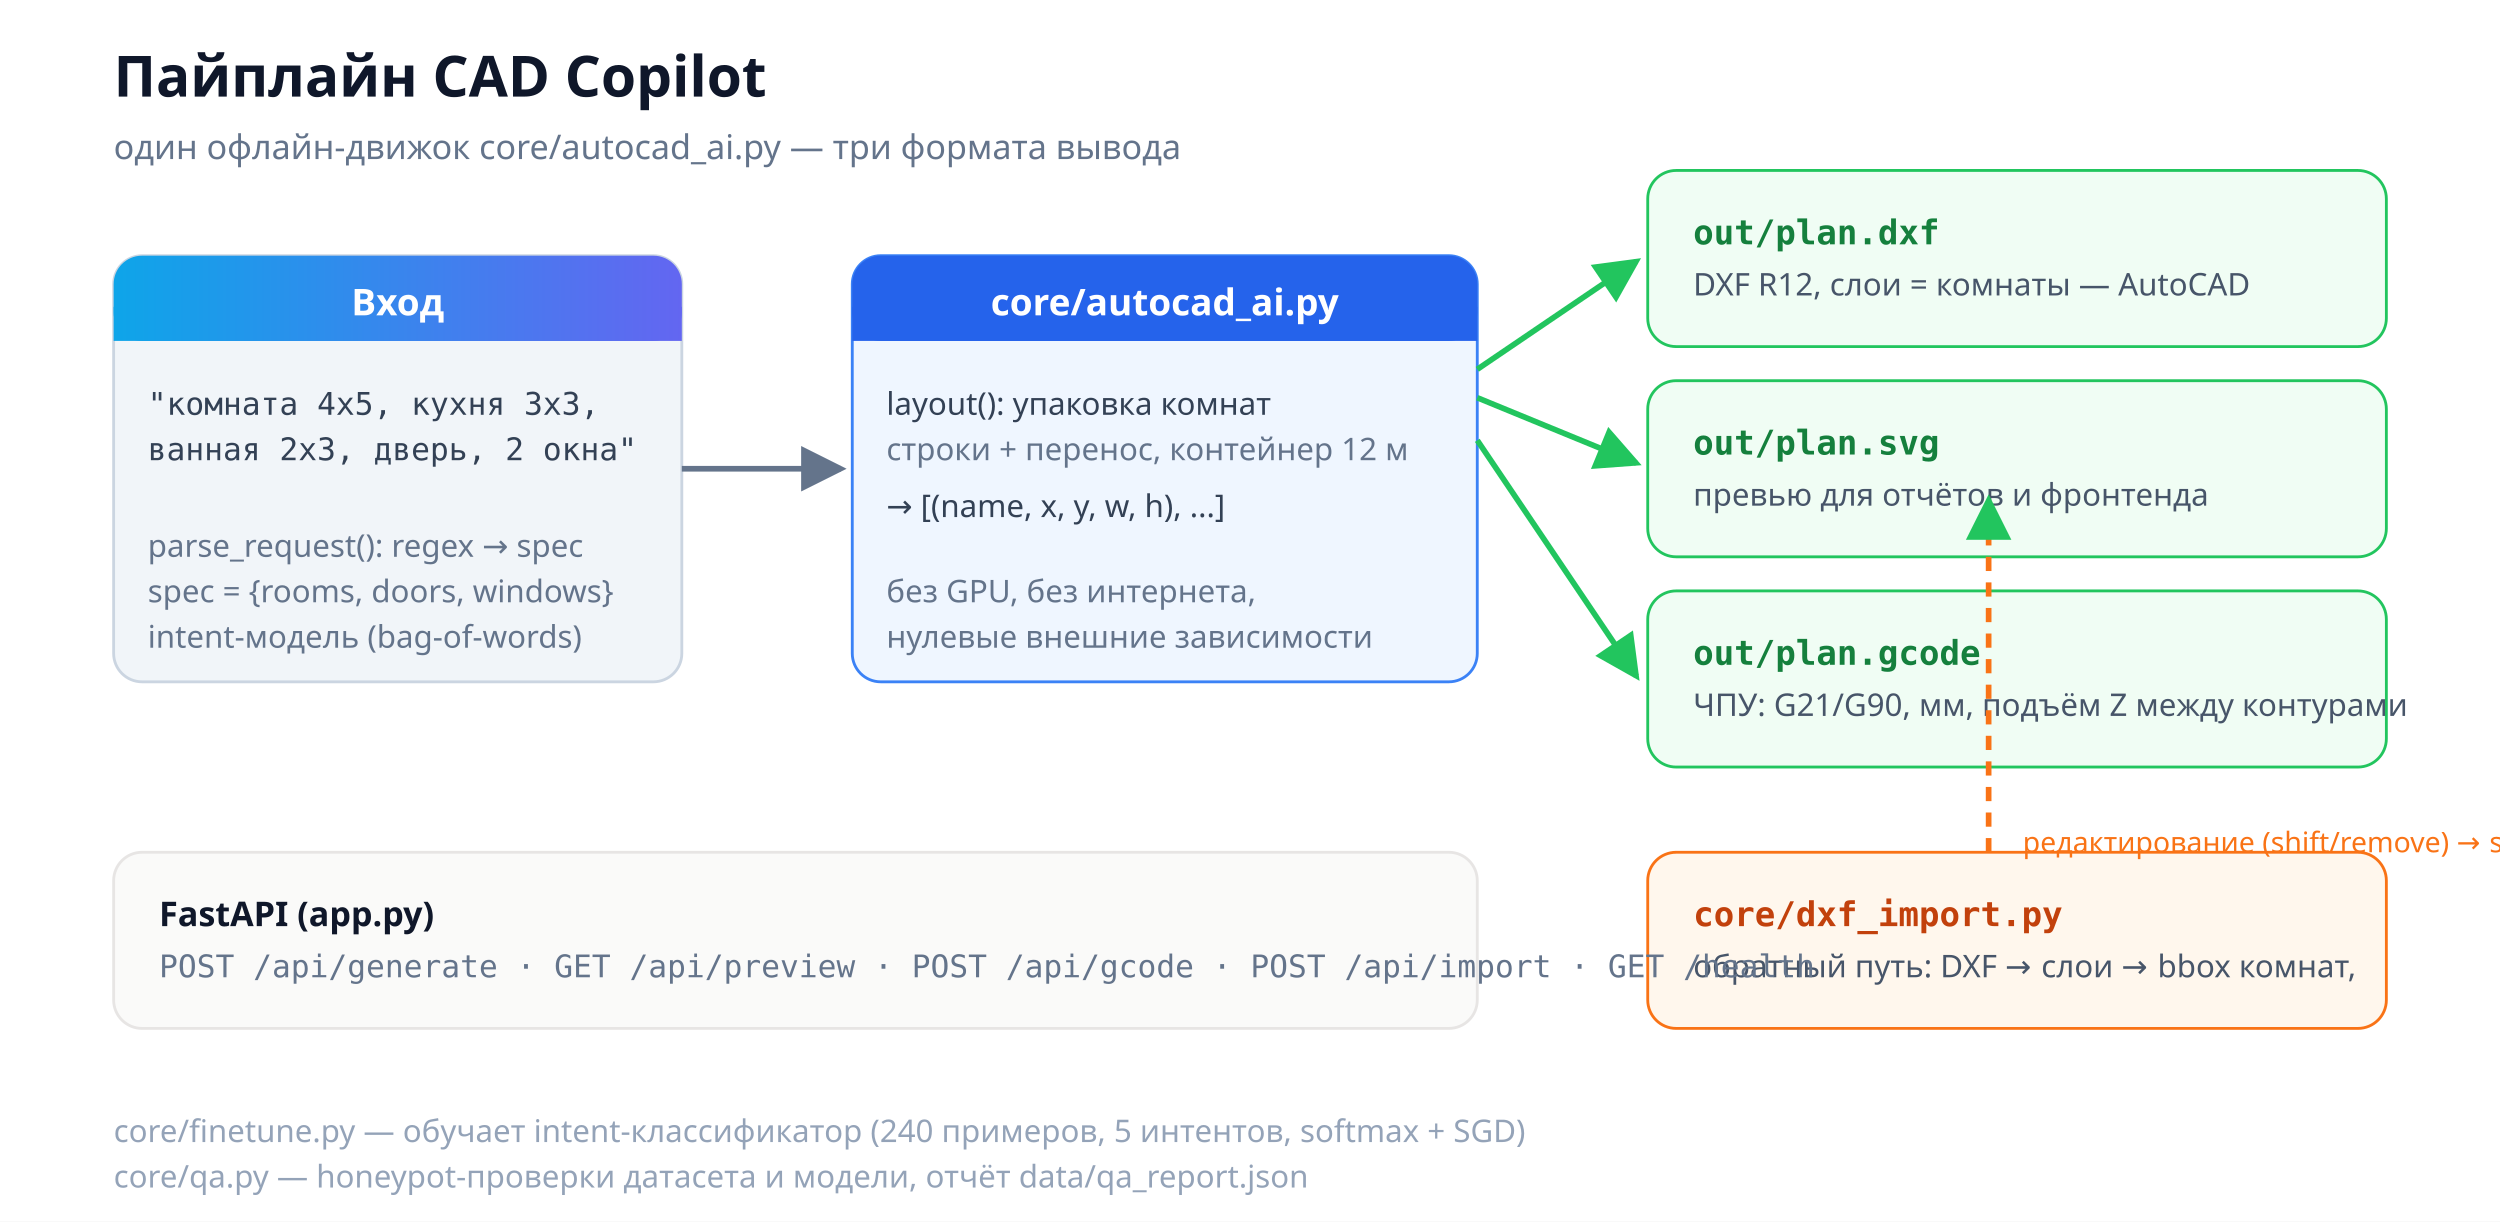
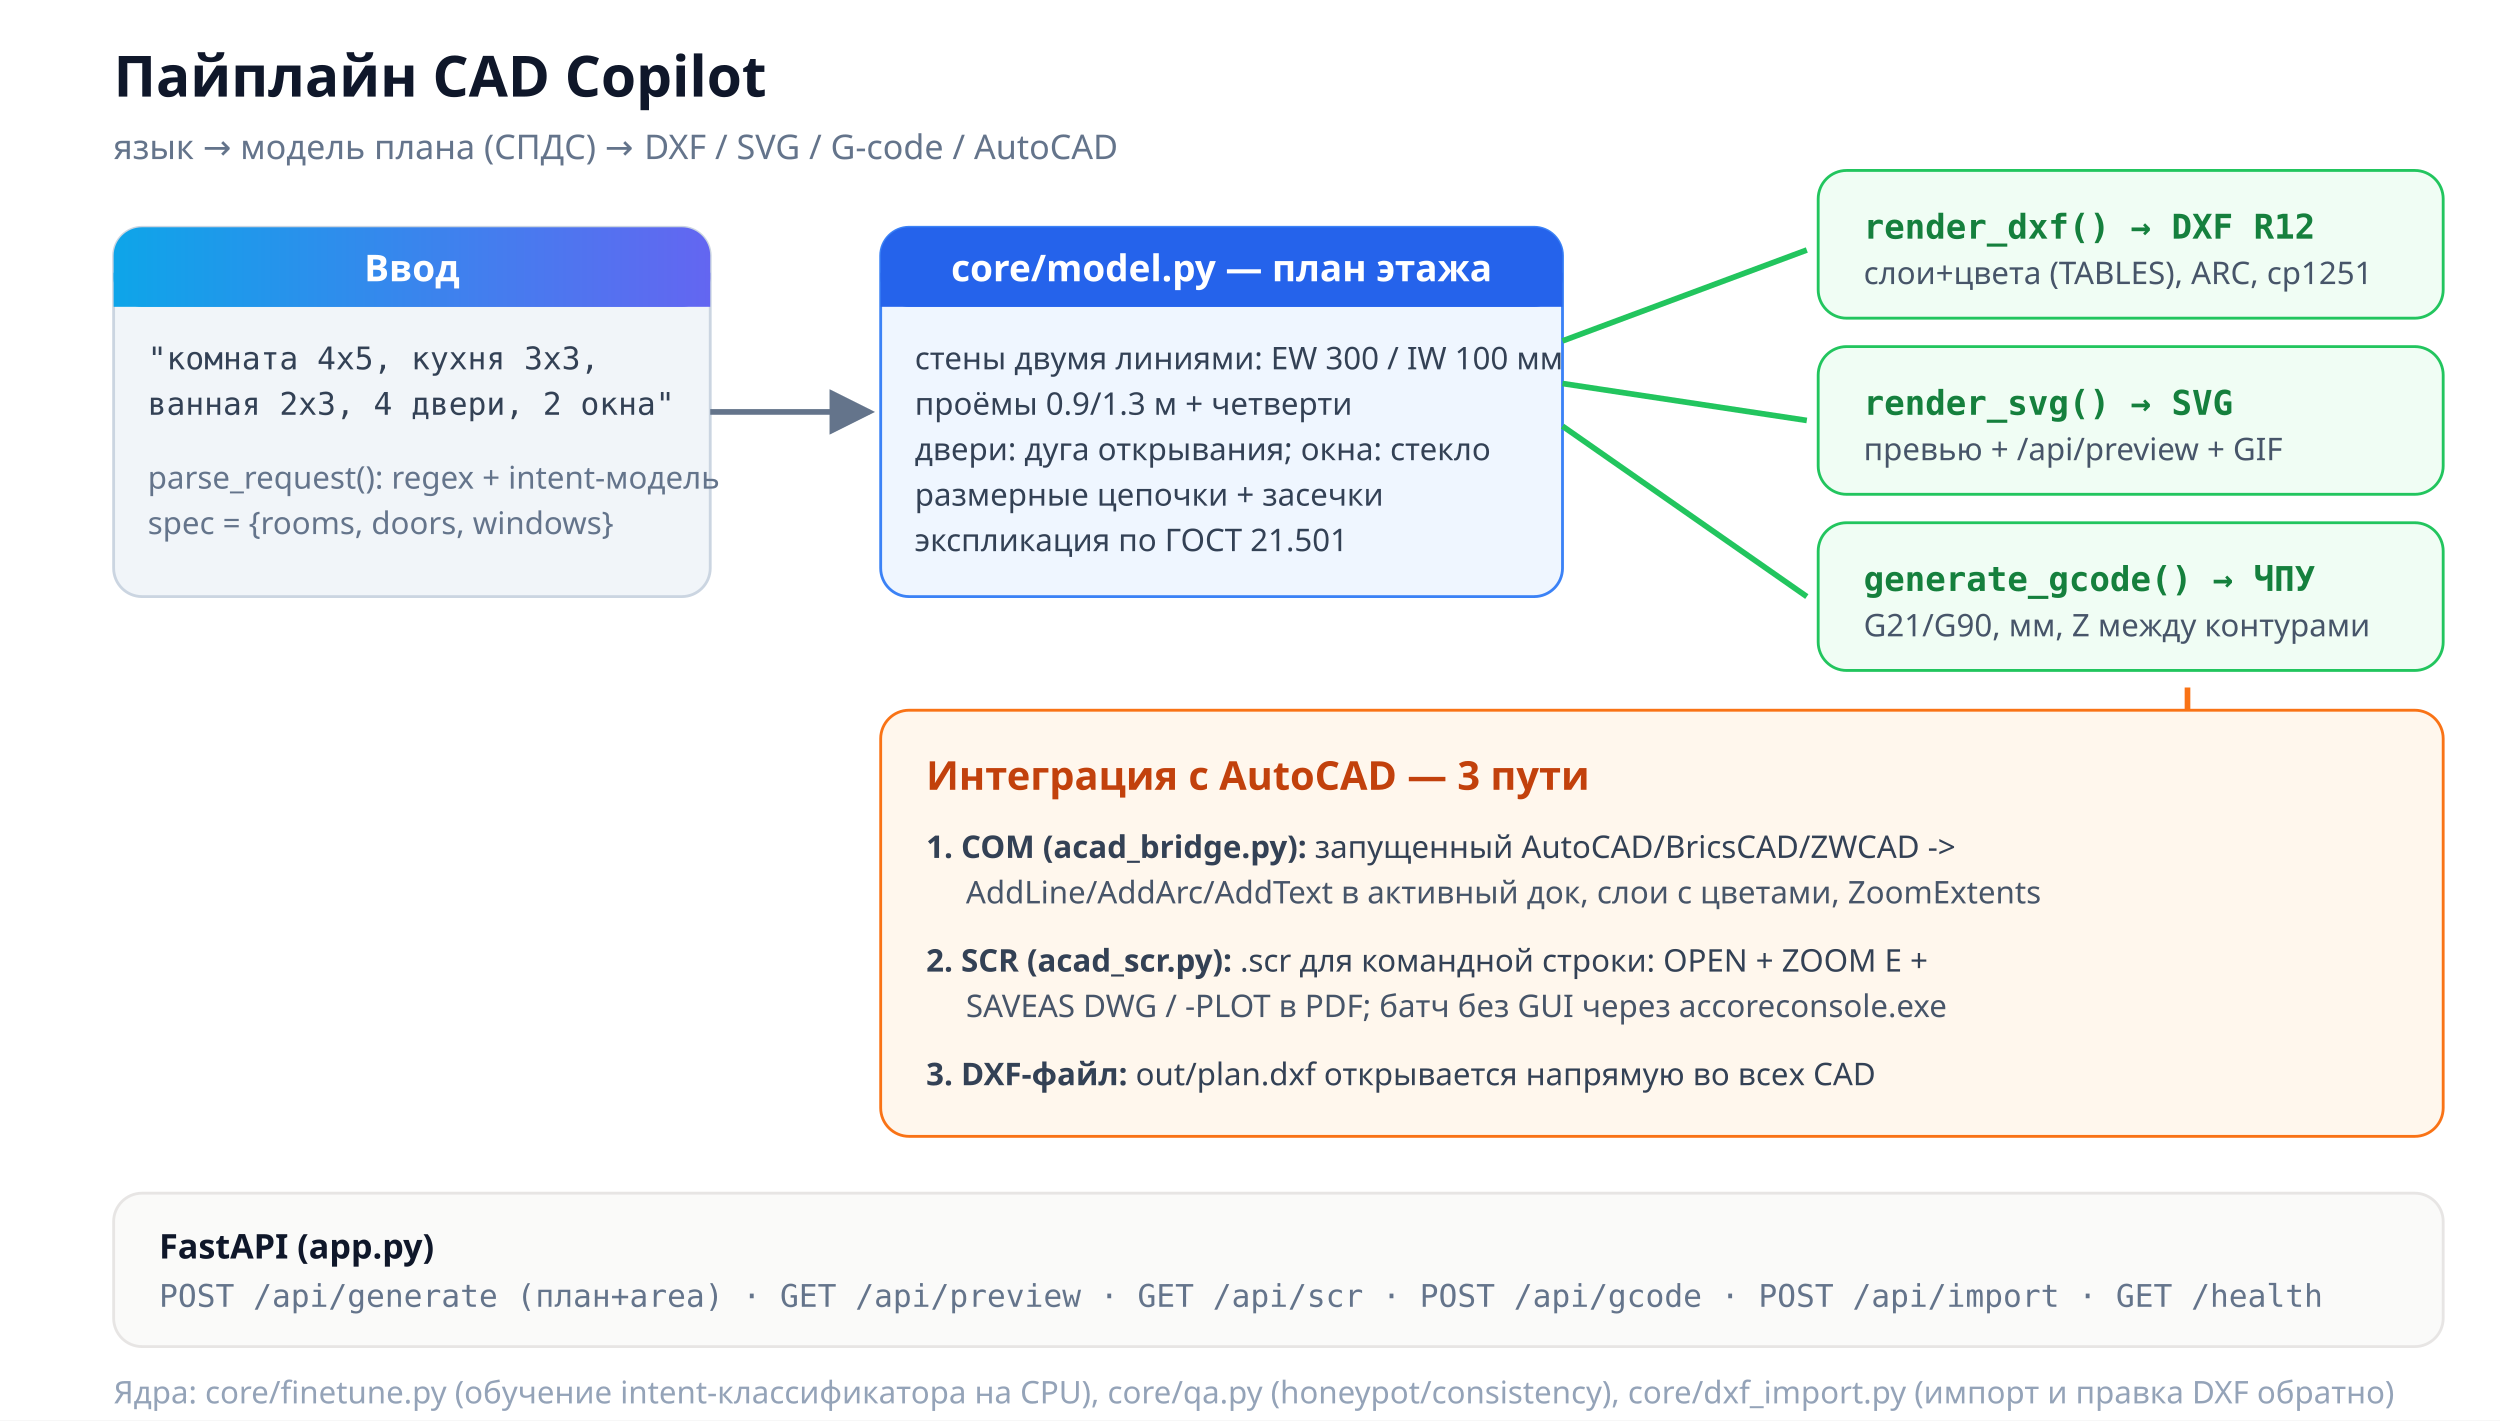
- <svg xmlns="http://www.w3.org/2000/svg" width="880" height="430" viewBox="0 0 880 430">
+ <svg xmlns="http://www.w3.org/2000/svg" width="880" height="500" viewBox="0 0 880 500">
  <defs>
    <marker id="a" markerWidth="8" markerHeight="8" refX="7" refY="4" orient="auto">
      <path d="M0,0 L8,4 L0,8 z" fill="#64748b" />
    </marker>
    <linearGradient id="hdr" x1="0" y1="0" x2="1" y2="0">
      <stop offset="0" stop-color="#0ea5e9" />
      <stop offset="1" stop-color="#6366f1" />
    </linearGradient>
  </defs>
-   <rect width="880" height="430" fill="#ffffff" />
+   <rect width="880" height="500" fill="#ffffff" />
  <text x="40" y="34" font-family="Segoe UI" font-size="20" font-weight="700" fill="#0f172a">Пайплайн CAD Copilot</text>
-   <text x="40" y="56" font-family="Segoe UI" font-size="12" fill="#64748b">один офлайн-движок core/autocad_ai.py — три формата вывода</text>
-   <rect x="40" y="90" width="200" height="150" rx="10" fill="#f1f5f9" stroke="#cbd5e1" />
-   <rect x="40" y="90" width="200" height="30" rx="10" fill="url(#hdr)" />
-   <rect x="40" y="108" width="200" height="12" fill="url(#hdr)" />
-   <text x="140" y="111" text-anchor="middle" font-family="Segoe UI" font-size="13" font-weight="600" fill="#ffffff">Вход</text>
-   <text x="52" y="146" font-family="Consolas" font-size="11" fill="#334155">"комната 4x5, кухня 3x3,</text>
-   <text x="52" y="162" font-family="Consolas" font-size="11" fill="#334155"> ванная 2x3, дверь, 2 окна"</text>
-   <text x="52" y="196" font-family="Segoe UI" font-size="11" fill="#64748b">parse_request(): regex → spec</text>
-   <text x="52" y="212" font-family="Segoe UI" font-size="11" fill="#64748b">spec = {rooms, doors, windows}</text>
-   <text x="52" y="228" font-family="Segoe UI" font-size="11" fill="#64748b">intent-модель (bag-of-words)</text>
-   <rect x="300" y="90" width="220" height="150" rx="10" fill="#eff6ff" stroke="#3b82f6" />
-   <rect x="300" y="90" width="220" height="30" rx="10" fill="#2563eb" />
-   <rect x="300" y="108" width="220" height="12" fill="#2563eb" />
-   <text x="410" y="111" text-anchor="middle" font-family="Segoe UI" font-size="13" font-weight="600" fill="#ffffff">core/autocad_ai.py</text>
-   <text x="312" y="146" font-family="Segoe UI" font-size="11" fill="#334155">layout(): упаковка комнат</text>
-   <text x="312" y="162" font-family="Segoe UI" font-size="11" fill="#64748b">строки + перенос, контейнер 12 м</text>
-   <text x="312" y="182" font-family="Segoe UI" font-size="11" fill="#334155">→ [(name, x, y, w, h), ...]</text>
-   <text x="312" y="212" font-family="Segoe UI" font-size="11" fill="#64748b">без GPU, без интернета,</text>
-   <text x="312" y="228" font-family="Segoe UI" font-size="11" fill="#64748b">нулевые внешние зависимости</text>
-   <rect x="580" y="60" width="260" height="62" rx="10" fill="#f0fdf4" stroke="#22c55e" />
-   <text x="596" y="86" font-family="Consolas" font-size="12" font-weight="700" fill="#15803d">out/plan.dxf</text>
-   <text x="596" y="104" font-family="Segoe UI" font-size="11" fill="#475569">DXF R12, слои = комнаты — AutoCAD</text>
-   <rect x="580" y="134" width="260" height="62" rx="10" fill="#f0fdf4" stroke="#22c55e" />
-   <text x="596" y="160" font-family="Consolas" font-size="12" font-weight="700" fill="#15803d">out/plan.svg</text>
-   <text x="596" y="178" font-family="Segoe UI" font-size="11" fill="#475569">превью для отчётов и фронтенда</text>
-   <rect x="580" y="208" width="260" height="62" rx="10" fill="#f0fdf4" stroke="#22c55e" />
-   <text x="596" y="234" font-family="Consolas" font-size="12" font-weight="700" fill="#15803d">out/plan.gcode</text>
-   <text x="596" y="252" font-family="Segoe UI" font-size="11" fill="#475569">ЧПУ: G21/G90, мм, подъём Z между контурами</text>
-   <rect x="580" y="300" width="260" height="62" rx="10" fill="#fff7ed" stroke="#f97316" />
-   <text x="596" y="326" font-family="Consolas" font-size="12" font-weight="700" fill="#c2410c">core/dxf_import.py</text>
-   <text x="596" y="344" font-family="Segoe UI" font-size="11" fill="#475569">обратный путь: DXF → слои → bbox комнат,</text>
-   <line x1="240" y1="165" x2="296" y2="165" stroke="#64748b" stroke-width="2" marker-end="url(#a)" />
-   <line x1="520" y1="130" x2="576" y2="92" stroke="#22c55e" stroke-width="2" marker-end="url(#a2)" />
-   <line x1="520" y1="140" x2="576" y2="163" stroke="#22c55e" stroke-width="2" marker-end="url(#a2)" />
-   <line x1="520" y1="155" x2="576" y2="238" stroke="#22c55e" stroke-width="2" marker-end="url(#a2)" />
-   <line x1="700" y1="300" x2="700" y2="176" stroke="#f97316" stroke-width="2" stroke-dasharray="5 4" marker-end="url(#a2)" />
-   <text x="712" y="300" font-family="Segoe UI" font-size="10" fill="#f97316">редактирование (shift/remove) → save_dxf</text>
-   <rect x="40" y="300" width="480" height="62" rx="10" fill="#fafaf9" stroke="#e7e5e4" />
-   <text x="56" y="326" font-family="Segoe UI" font-size="12" font-weight="600" fill="#0f172a">FastAPI (app.py)</text>
-   <text x="56" y="344" font-family="Consolas" font-size="11" fill="#64748b">POST /api/generate · GET /api/preview · POST /api/gcode · POST /api/import · GET /health</text>
-   <text x="40" y="402" font-family="Segoe UI" font-size="11" fill="#94a3b8">core/finetune.py — обучает intent-классификатор (240 примеров, 5 интентов, softmax + SGD)</text>
-   <text x="40" y="418" font-family="Segoe UI" font-size="11" fill="#94a3b8">core/qa.py — honeypot-проверки датасета и модели, отчёт data/qa_report.json</text>
-   <marker id="a2" markerWidth="8" markerHeight="8" refX="7" refY="4" orient="auto">
-     <path d="M0,0 L8,4 L0,8 z" fill="#22c55e" />
-   </marker>
+   <text x="40" y="56" font-family="Segoe UI" font-size="12" fill="#64748b">язык → модель плана (СПДС) → DXF / SVG / G-code / AutoCAD</text>
+   <rect x="40" y="80" width="210" height="130" rx="10" fill="#f1f5f9" stroke="#cbd5e1" />
+   <rect x="40" y="80" width="210" height="28" rx="10" fill="url(#hdr)" />
+   <rect x="40" y="96" width="210" height="12" fill="url(#hdr)" />
+   <text x="145" y="99" text-anchor="middle" font-family="Segoe UI" font-size="13" font-weight="600" fill="#fff">Ввод</text>
+   <text x="52" y="130" font-family="Consolas" font-size="11" fill="#334155">"комната 4x5, кухня 3x3,</text>
+   <text x="52" y="146" font-family="Consolas" font-size="11" fill="#334155"> ванная 2x3, 4 двери, 2 окна"</text>
+   <text x="52" y="172" font-family="Segoe UI" font-size="11" fill="#64748b">parse_request(): regex + intent-модель</text>
+   <text x="52" y="188" font-family="Segoe UI" font-size="11" fill="#64748b">spec = {rooms, doors, windows}</text>
+   <rect x="310" y="80" width="240" height="130" rx="10" fill="#eff6ff" stroke="#3b82f6" />
+   <rect x="310" y="80" width="240" height="28" rx="10" fill="#2563eb" />
+   <rect x="310" y="96" width="240" height="12" fill="#2563eb" />
+   <text x="430" y="99" text-anchor="middle" font-family="Segoe UI" font-size="13" font-weight="600" fill="#fff">core/model.py — план этажа</text>
+   <text x="322" y="130" font-family="Segoe UI" font-size="11" fill="#334155">стены двумя линиями: EW 300 / IW 100 мм</text>
+   <text x="322" y="146" font-family="Segoe UI" font-size="11" fill="#334155">проёмы 0.9/1.3 м + четверти</text>
+   <text x="322" y="162" font-family="Segoe UI" font-size="11" fill="#334155">двери: дуга открывания; окна: стекло</text>
+   <text x="322" y="178" font-family="Segoe UI" font-size="11" fill="#334155">размерные цепочки + засечки</text>
+   <text x="322" y="194" font-family="Segoe UI" font-size="11" fill="#334155">экспликация по ГОСТ 21.501</text>
+   <rect x="640" y="60" width="220" height="52" rx="10" fill="#f0fdf4" stroke="#22c55e" />
+   <text x="656" y="84" font-family="Consolas" font-size="12" font-weight="700" fill="#15803d">render_dxf() → DXF R12</text>
+   <text x="656" y="100" font-family="Segoe UI" font-size="11" fill="#475569">слои+цвета (TABLES), ARC, cp1251</text>
+   <rect x="640" y="122" width="220" height="52" rx="10" fill="#f0fdf4" stroke="#22c55e" />
+   <text x="656" y="146" font-family="Consolas" font-size="12" font-weight="700" fill="#15803d">render_svg() → SVG</text>
+   <text x="656" y="162" font-family="Segoe UI" font-size="11" fill="#475569">превью + /api/preview + GIF</text>
+   <rect x="640" y="184" width="220" height="52" rx="10" fill="#f0fdf4" stroke="#22c55e" />
+   <text x="656" y="208" font-family="Consolas" font-size="12" font-weight="700" fill="#15803d">generate_gcode() → ЧПУ</text>
+   <text x="656" y="224" font-family="Segoe UI" font-size="11" fill="#475569">G21/G90, мм, Z между контурами</text>
+   <rect x="310" y="250" width="550" height="150" rx="10" fill="#fff7ed" stroke="#f97316" />
+   <text x="326" y="278" font-family="Segoe UI" font-size="14" font-weight="700" fill="#c2410c">Интеграция с AutoCAD — 3 пути</text>
+   <text x="326" y="302" font-family="Segoe UI" font-size="11" fill="#334155">
+     <tspan font-weight="600">1. COM (acad_bridge.py):</tspan> запущенный AutoCAD/BricsCAD/ZWCAD -&gt;</text>
+   <text x="340" y="318" font-family="Segoe UI" font-size="11" fill="#475569">AddLine/AddArc/AddText в активный док, слои с цветами, ZoomExtents</text>
+   <text x="326" y="342" font-family="Segoe UI" font-size="11" fill="#334155">
+     <tspan font-weight="600">2. SCR (acad_scr.py):</tspan> .scr для командной строки: OPEN + ZOOM E +</text>
+   <text x="340" y="358" font-family="Segoe UI" font-size="11" fill="#475569">SAVEAS DWG / -PLOT в PDF; батч без GUI через accoreconsole.exe</text>
+   <text x="326" y="382" font-family="Segoe UI" font-size="11" fill="#334155">
+     <tspan font-weight="600">3. DXF-файл:</tspan> out/plan.dxf открывается напрямую во всех CAD</text>
+   <rect x="40" y="420" width="820" height="54" rx="10" fill="#fafaf9" stroke="#e7e5e4" />
+   <text x="56" y="443" font-family="Segoe UI" font-size="12" font-weight="600" fill="#0f172a">FastAPI (app.py)</text>
+   <text x="56" y="460" font-family="Consolas" font-size="11" fill="#64748b">POST /api/generate (план+area) · GET /api/preview · GET /api/scr · POST /api/gcode · POST /api/import · GET /health</text>
+   <line x1="250" y1="145" x2="306" y2="145" stroke="#64748b" stroke-width="2" marker-end="url(#a)" />
+   <line x1="550" y1="120" x2="636" y2="88" stroke="#22c55e" stroke-width="2" />
+   <line x1="550" y1="135" x2="636" y2="148" stroke="#22c55e" stroke-width="2" />
+   <line x1="550" y1="150" x2="636" y2="210" stroke="#22c55e" stroke-width="2" />
+   <line x1="770" y1="250" x2="770" y2="242" stroke="#f97316" stroke-width="2" />
+   <text x="40" y="494" font-family="Segoe UI" font-size="11" fill="#94a3b8">Ядра: core/finetune.py (обучение intent-классификатора на CPU), core/qa.py (honeypot/consistency), core/dxf_import.py (импорт и правка DXF обратно)</text>
</svg>
